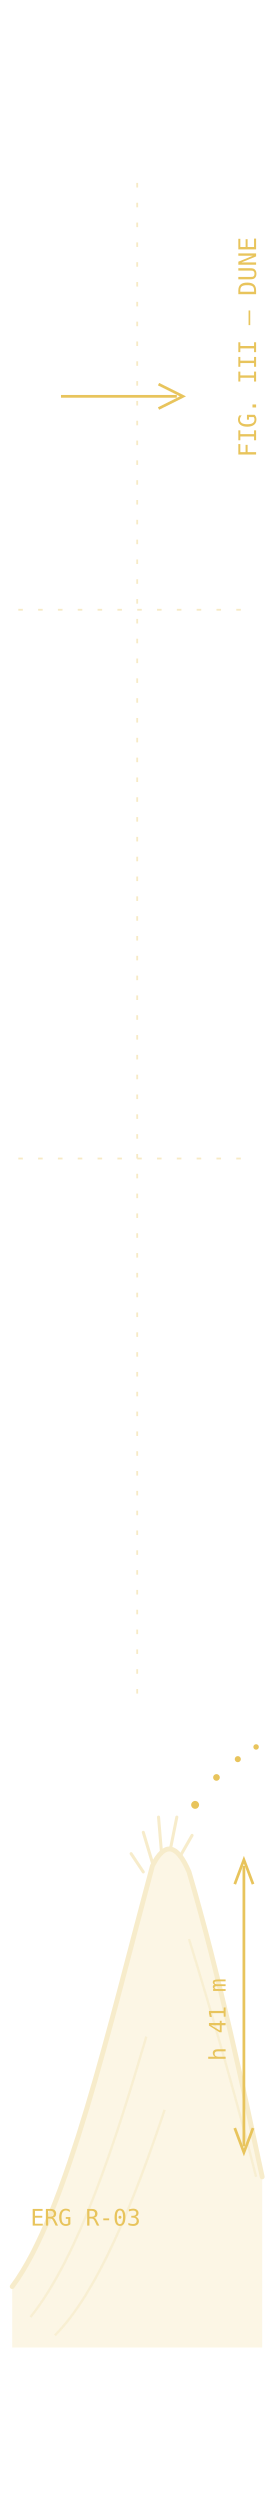
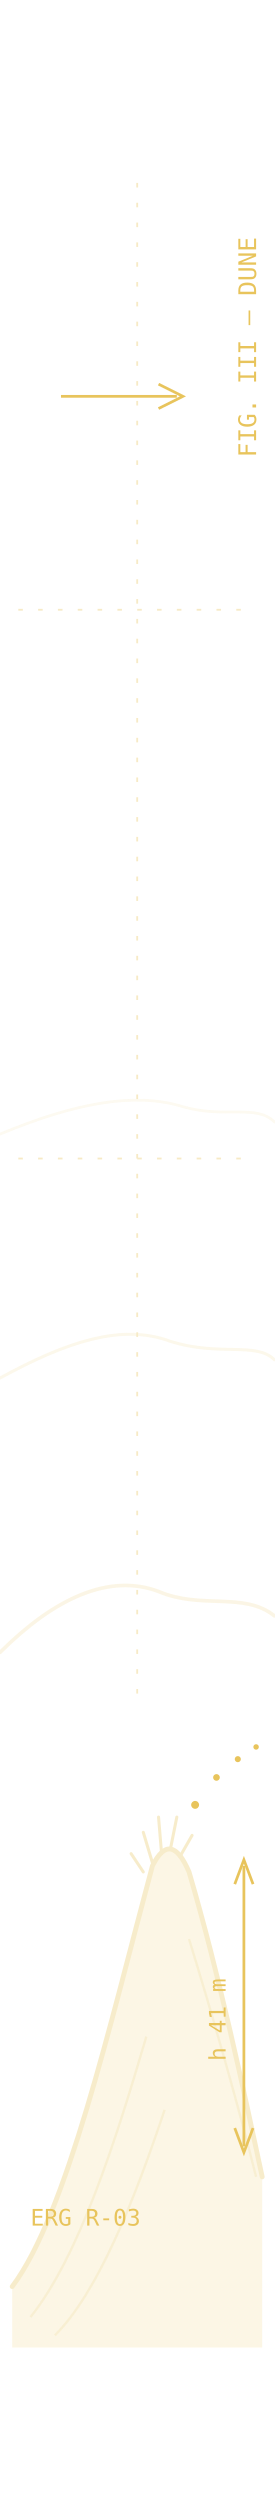
<svg xmlns="http://www.w3.org/2000/svg" viewBox="0 0 90 820">
  <g stroke="#e8c45c" stroke-width="0.6" opacity="0.35" stroke-dasharray="1.5 5">
    <line x1="45" y1="60" x2="45" y2="560" />
    <line x1="6" y1="200" x2="84" y2="200" />
    <line x1="6" y1="380" x2="84" y2="380" />
  </g>
  <g stroke="#e8c45c" stroke-width="0.9" fill="none">
    <line x1="20" y1="130" x2="58" y2="130" />
    <path d="M52 126 L60 130 L52 134" />
+   </g>
+   <g fill="none" stroke="#f7eccb" stroke-linecap="round" stroke-linejoin="round">
+     <path d="M0 542 C 18 524 36 516 52 522 C 66 528 80 522 90 530" stroke-width="1.2" opacity="0.5" />
+     <path d="M0 452 C 22 440 40 434 56 440 C 72 445 84 440 90 446" stroke-width="1" opacity="0.38" />
+     <path d="M0 372 C 24 362 44 358 60 363 C 74 367 84 362 90 368" stroke-width="0.9" opacity="0.28" />
  </g>
  <g fill="#e8c45c">
    <circle cx="64" cy="592" r="1.3" />
    <circle cx="71" cy="583" r="1.1" />
    <circle cx="78" cy="577" r="1" />
    <circle cx="84" cy="573" r="0.9" />
  </g>
  <path d="M4 770 L4 750            C 22 726 36 664 50 612            Q 56 600 62 614            C 72 648 80 686 86 714            L86 770 Z" fill="rgba(232,196,92,.16)" stroke="none" />
  <path d="M4 750 C 22 726 36 664 50 612 Q 56 600 62 614 C 72 648 80 686 86 714" fill="none" stroke="#f7eccb" stroke-width="1.6" stroke-linecap="round" stroke-linejoin="round" />
  <g fill="none" stroke="#f7eccb" stroke-width="0.8" opacity="0.7">
    <path d="M10 760 C 26 740 38 702 48 668" />
    <path d="M18 766 C 32 752 44 722 54 692" />
    <path d="M62 636 C 70 662 78 690 84 714" />
  </g>
  <g fill="none" stroke="#f7eccb" stroke-width="1" stroke-linecap="round">
    <path d="M50 611 l -3 -10" />
    <path d="M53 608 l -1 -12" />
    <path d="M56 606 l 2 -10" />
    <path d="M59 609 l 4 -7" />
    <path d="M47 614 l -4 -6" />
  </g>
  <g stroke="#e8c45c" stroke-width="0.9" fill="none">
    <line x1="80" y1="612" x2="80" y2="704" />
    <path d="M77 618 L80 610 L83 618" />
    <path d="M77 698 L80 706 L83 698" />
  </g>
  <g fill="#e8c45c" font-family="monospace">
    <text x="84" y="150" font-size="8" transform="rotate(-90 84 150)">FIG. III — DUNE</text>
    <text x="74" y="676" font-size="7.5" transform="rotate(-90 74 676)">h 41 m</text>
    <text x="10" y="730" font-size="7.5">ERG R-03</text>
  </g>
</svg>
